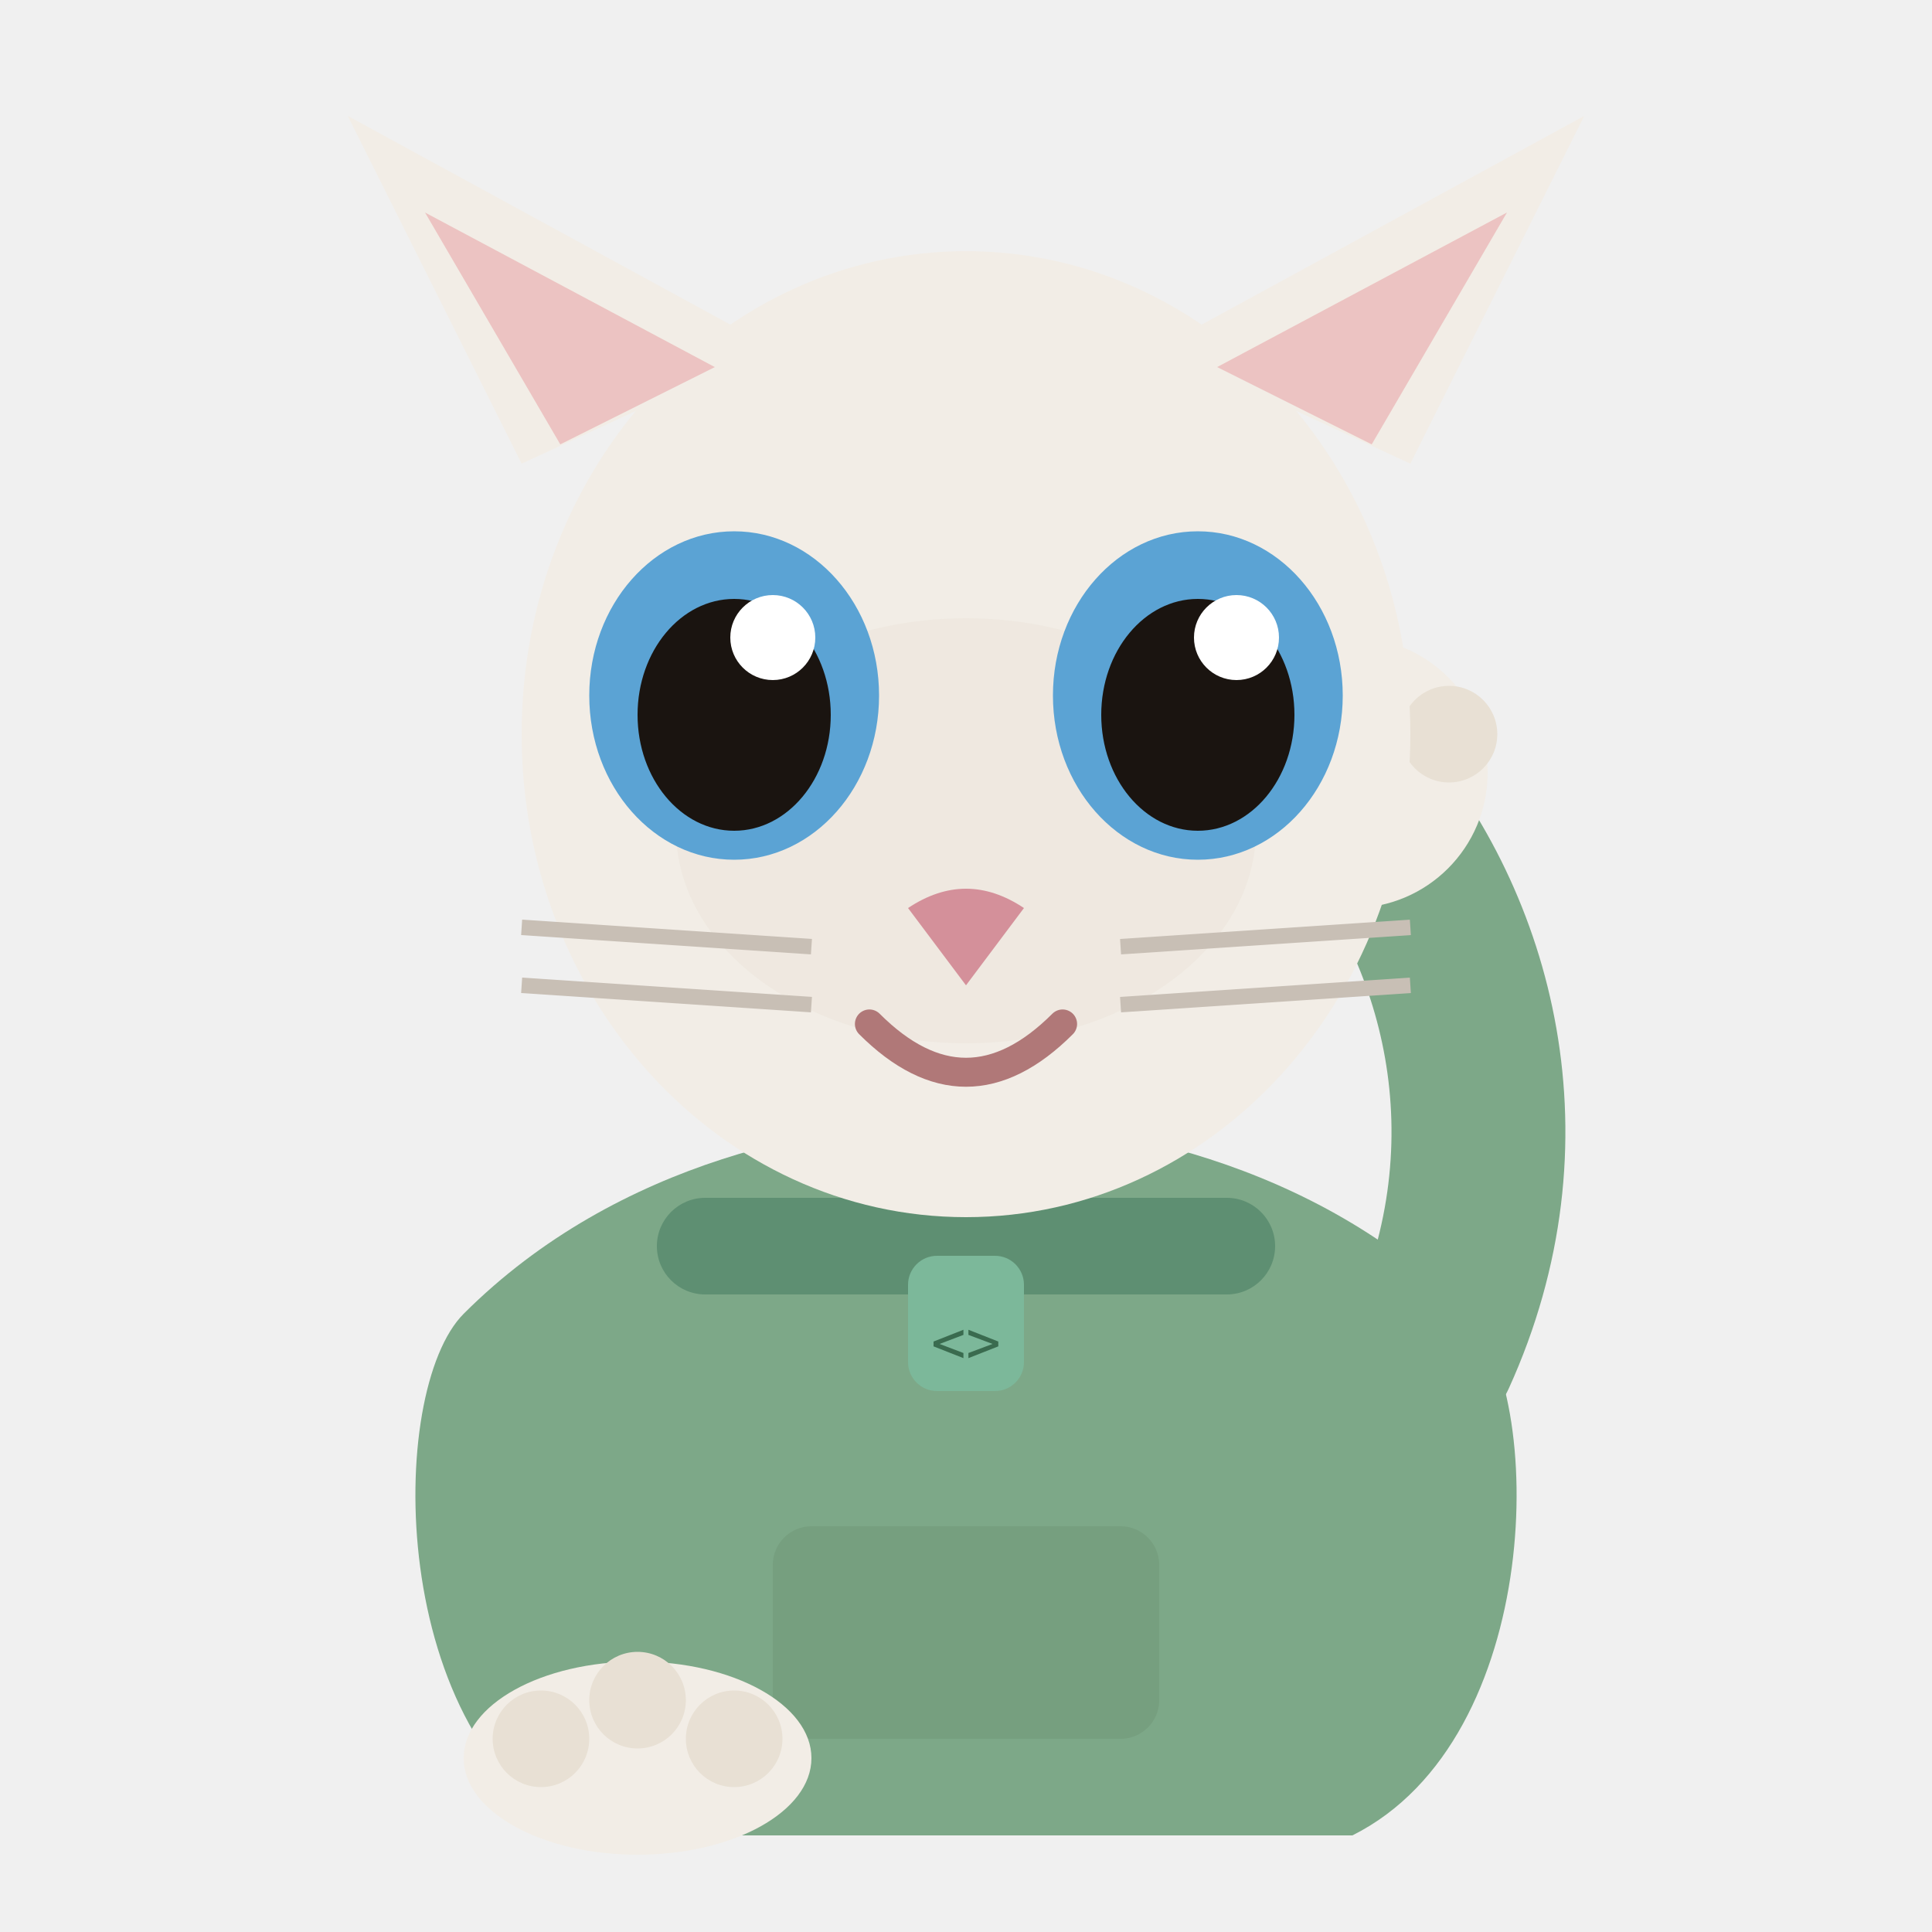
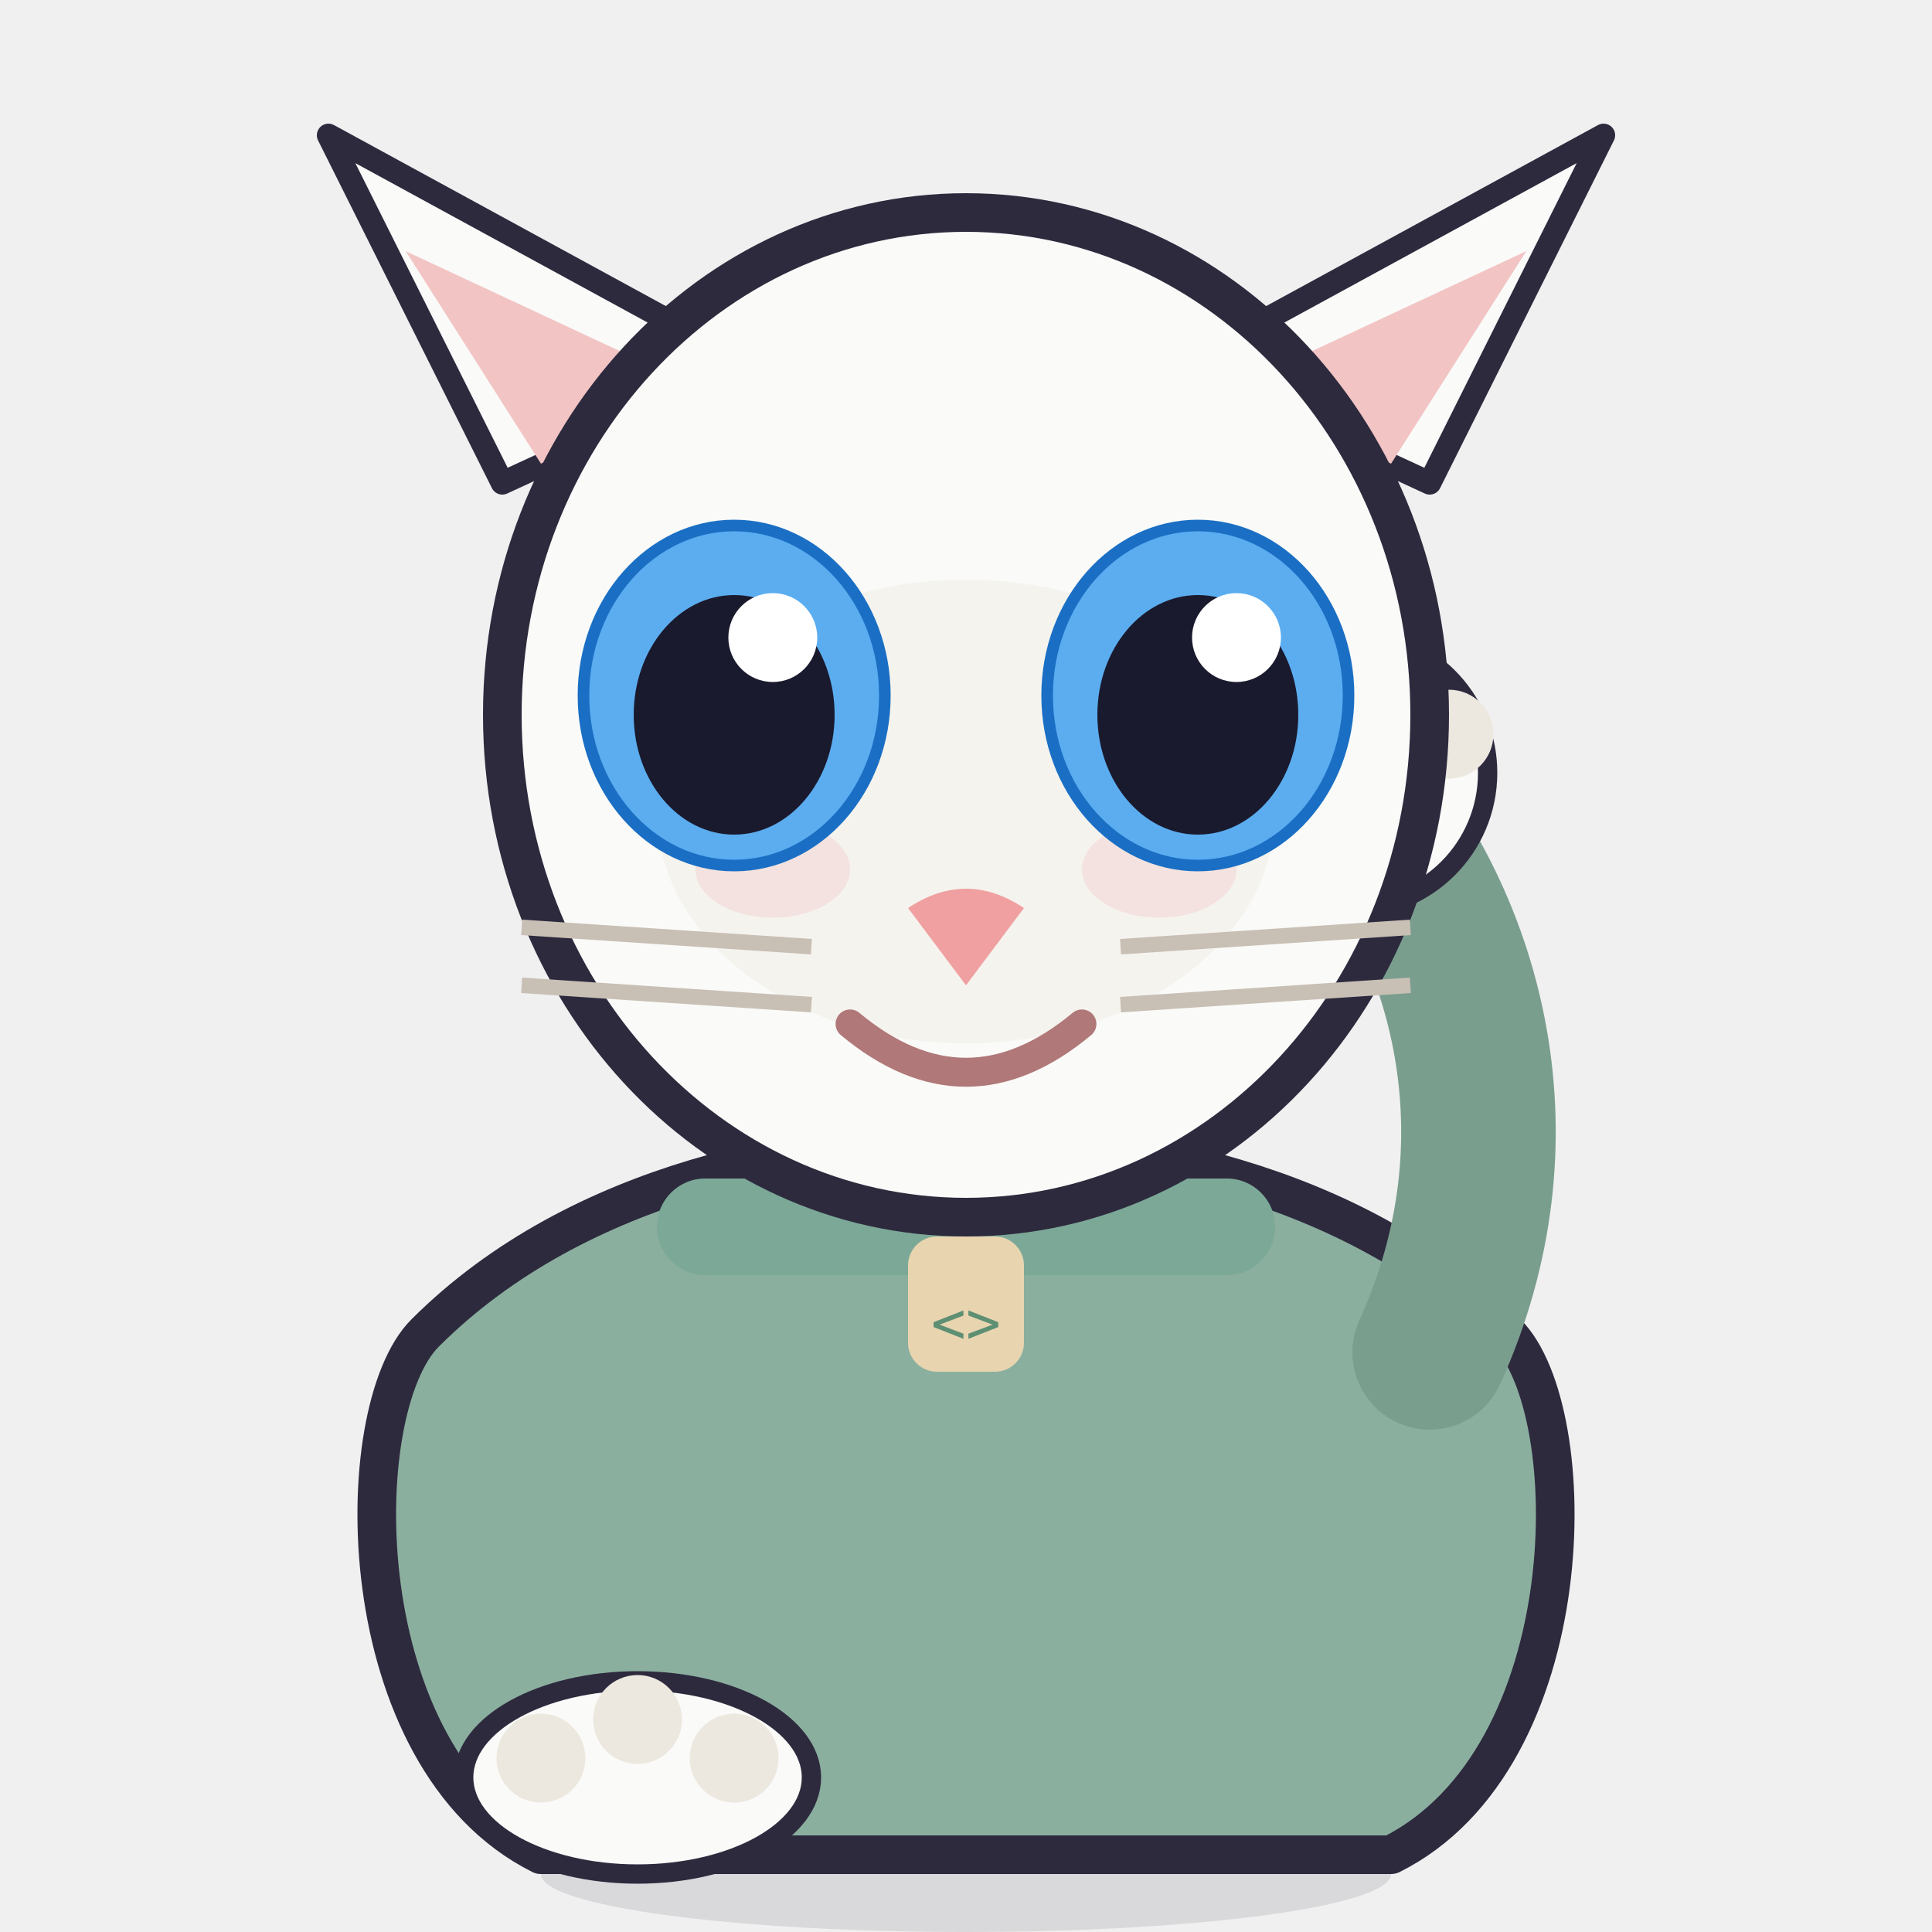
- <svg xmlns="http://www.w3.org/2000/svg" viewBox="0 0 100 100" width="100" height="100" role="img" aria-label="Junior Casey — wave">
-   <path d="M24,68 C20,72 20,90 30,95 L70,95 C80,90 80,72 76,68 C68,60 57,58 50,58 C43,58 32,60 24,68 Z" fill="#7DA888" />
-   <rect x="40" y="79" width="20" height="11" rx="2" fill="#6B9070" opacity="0.4" />
-   <ellipse cx="33" cy="91" rx="9" ry="5" fill="#F2EDE6" />
-   <circle cx="28" cy="90" r="2.5" fill="#E8E0D4" />
-   <circle cx="33" cy="88" r="2.5" fill="#E8E0D4" />
-   <circle cx="38" cy="90" r="2.5" fill="#E8E0D4" />
-   <path d="M74,70 C79,59 76,48 70,41" stroke="#7DA888" stroke-width="9" fill="none" stroke-linecap="round" />
-   <ellipse cx="70" cy="40" rx="7" ry="7" fill="#F2EDE6" />
-   <circle cx="65" cy="38" r="2.5" fill="#E8E0D4" />
-   <circle cx="70" cy="35" r="2.5" fill="#E8E0D4" />
-   <circle cx="75" cy="38" r="2.5" fill="#E8E0D4" />
-   <rect x="34" y="62" width="32" height="5" rx="2.5" fill="#5E8F72" />
-   <rect x="47" y="65" width="6" height="7" rx="1.5" fill="#7CB89A" />
-   <text x="50" y="70.5" text-anchor="middle" font-family="monospace" font-size="3" fill="#3A6B4F">&lt;&gt;</text>
-   <ellipse cx="50" cy="38" rx="23" ry="25" fill="#F2EDE6" />
-   <ellipse cx="50" cy="43" rx="15" ry="11" fill="#E8E0D4" opacity="0.35" />
-   <path d="M27,24 L18,6 L40,18 Z" fill="#F2EDE6" />
-   <path d="M29,23 L22,11 L37,19 Z" fill="#EAB5B5" opacity="0.75" />
-   <path d="M73,24 L82,6 L60,18 Z" fill="#F2EDE6" />
-   <path d="M71,23 L78,11 L63,19 Z" fill="#EAB5B5" opacity="0.75" />
-   <ellipse cx="38" cy="36" rx="7.5" ry="8.5" fill="#5BA3D4" />
-   <ellipse cx="38" cy="37" rx="5" ry="6" fill="#1A1410" />
-   <circle cx="40" cy="33" r="2.2" fill="#fff" />
-   <ellipse cx="62" cy="36" rx="7.5" ry="8.5" fill="#5BA3D4" />
-   <ellipse cx="62" cy="37" rx="5" ry="6" fill="#1A1410" />
-   <circle cx="64" cy="33" r="2.2" fill="#fff" />
-   <path d="M47,47 L50,51 L53,47 Q50,45 47,47 Z" fill="#D4909A" />
-   <path d="M45,53 Q50,58 55,53" stroke="#B07878" stroke-width="1.5" fill="none" stroke-linecap="round" />
-   <line x1="27" y1="48" x2="42" y2="49" stroke="#C8BFB5" stroke-width="0.8" />
-   <line x1="27" y1="51" x2="42" y2="52" stroke="#C8BFB5" stroke-width="0.8" />
-   <line x1="58" y1="49" x2="73" y2="48" stroke="#C8BFB5" stroke-width="0.8" />
-   <line x1="58" y1="52" x2="73" y2="51" stroke="#C8BFB5" stroke-width="0.8" />
+ <svg xmlns="http://www.w3.org/2000/svg" viewBox="0 0 100 100" width="100" height="100" role="img" aria-label="Junior Casey, wave">
+   <ellipse cx="50" cy="97" rx="22" ry="3" fill="#2D2A3E" opacity="0.12" />
+   <path d="M22,69 C18,73 18,91 28,96 L72,96 C82,91 82,73 78,69 C70,61 58,59 50,59 C42,59 30,61 22,69 Z" fill="#8BAF9F" stroke="#2D2A3E" stroke-width="2" stroke-linejoin="round" />
+   <rect x="34" y="61" width="32" height="5" rx="2.5" fill="#7CA897" />
+   <rect x="47" y="64" width="6" height="7" rx="1.5" fill="#E8D5B0" />
+   <text x="50" y="69.5" text-anchor="middle" font-family="monospace" font-size="3" fill="#5E8F72">&lt;&gt;</text>
+   <ellipse cx="33" cy="92" rx="9" ry="5" fill="#FAFAF8" stroke="#2D2A3E" stroke-width="1" />
+   <circle cx="28" cy="91" r="2.3" fill="#EDE8DF" />
+   <circle cx="33" cy="89" r="2.3" fill="#EDE8DF" />
+   <circle cx="38" cy="91" r="2.3" fill="#EDE8DF" />
+   <path d="M74,70 C79,59 76,48 70,41" stroke="#7A9E8E" stroke-width="8" fill="none" stroke-linecap="round" />
+   <ellipse cx="70" cy="40" rx="7" ry="7" fill="#FAFAF8" stroke="#2D2A3E" stroke-width="1" />
+   <circle cx="65" cy="38" r="2.3" fill="#EDE8DF" />
+   <circle cx="70" cy="35" r="2.3" fill="#EDE8DF" />
+   <circle cx="75" cy="38" r="2.3" fill="#EDE8DF" />
+   <g>
+     <path d="M26,25 L17,7 L39,19 Z" fill="#FAFAF8" stroke="#2D2A3E" stroke-width="1.2" stroke-linejoin="round" />
+     <path d="M28,24 L21,13 L36,20 Z" fill="#F2C4C4" />
+     <path d="M74,25 L83,7 L61,19 Z" fill="#FAFAF8" stroke="#2D2A3E" stroke-width="1.2" stroke-linejoin="round" />
+     <path d="M72,24 L79,13 L64,20 Z" fill="#F2C4C4" />
+     <ellipse cx="50" cy="37" rx="24" ry="26" fill="#FAFAF8" stroke="#2D2A3E" stroke-width="2" stroke-linejoin="round" />
+     <ellipse cx="50" cy="42" rx="16" ry="12" fill="#EDE8DF" opacity="0.4" />
+     <ellipse cx="40" cy="45" rx="4" ry="2.5" fill="#F2C4C4" opacity="0.35" />
+     <ellipse cx="60" cy="45" rx="4" ry="2.5" fill="#F2C4C4" opacity="0.35" />
+     <ellipse cx="38" cy="36" rx="7.8" ry="8.8" fill="#5BADF0" stroke="#1A6FC4" stroke-width="0.6" />
+     <ellipse cx="38" cy="37" rx="5.2" ry="6.2" fill="#1A1A2E" />
+     <circle cx="40" cy="33" r="2.3" fill="#FFFFFF" />
+     <ellipse cx="62" cy="36" rx="7.8" ry="8.8" fill="#5BADF0" stroke="#1A6FC4" stroke-width="0.6" />
+     <ellipse cx="62" cy="37" rx="5.2" ry="6.2" fill="#1A1A2E" />
+     <circle cx="64" cy="33" r="2.3" fill="#FFFFFF" />
+     <path d="M47,47 L50 51 L53,47 Q50,45 47,47 Z" fill="#F0A0A0" />
+     <path d="M44,53 Q50,58 56,53" stroke="#B07878" stroke-width="1.5" fill="none" stroke-linecap="round" />
+     <line x1="27" y1="48" x2="42" y2="49" stroke="#C8BFB5" stroke-width="0.8" />
+     <line x1="27" y1="51" x2="42" y2="52" stroke="#C8BFB5" stroke-width="0.8" />
+     <line x1="58" y1="49" x2="73" y2="48" stroke="#C8BFB5" stroke-width="0.8" />
+     <line x1="58" y1="52" x2="73" y2="51" stroke="#C8BFB5" stroke-width="0.8" />
+   </g>
</svg>
